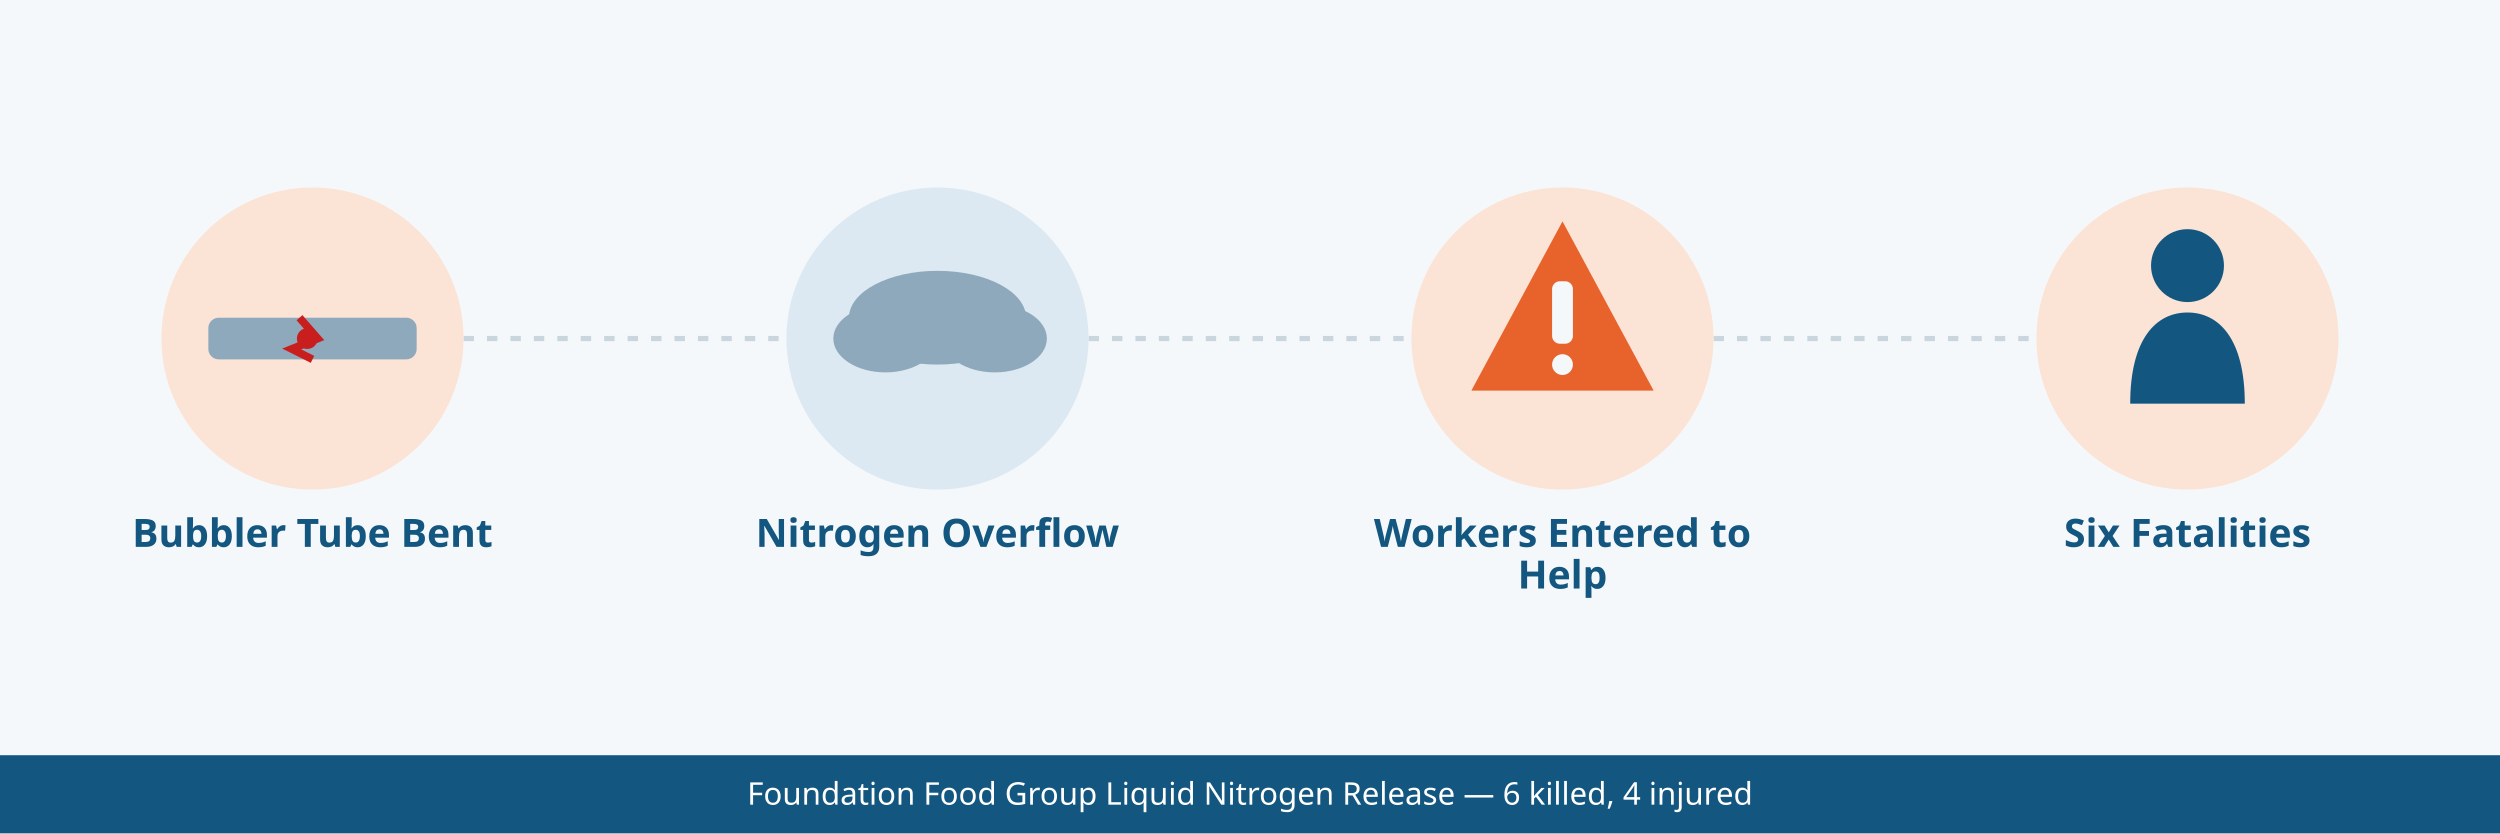
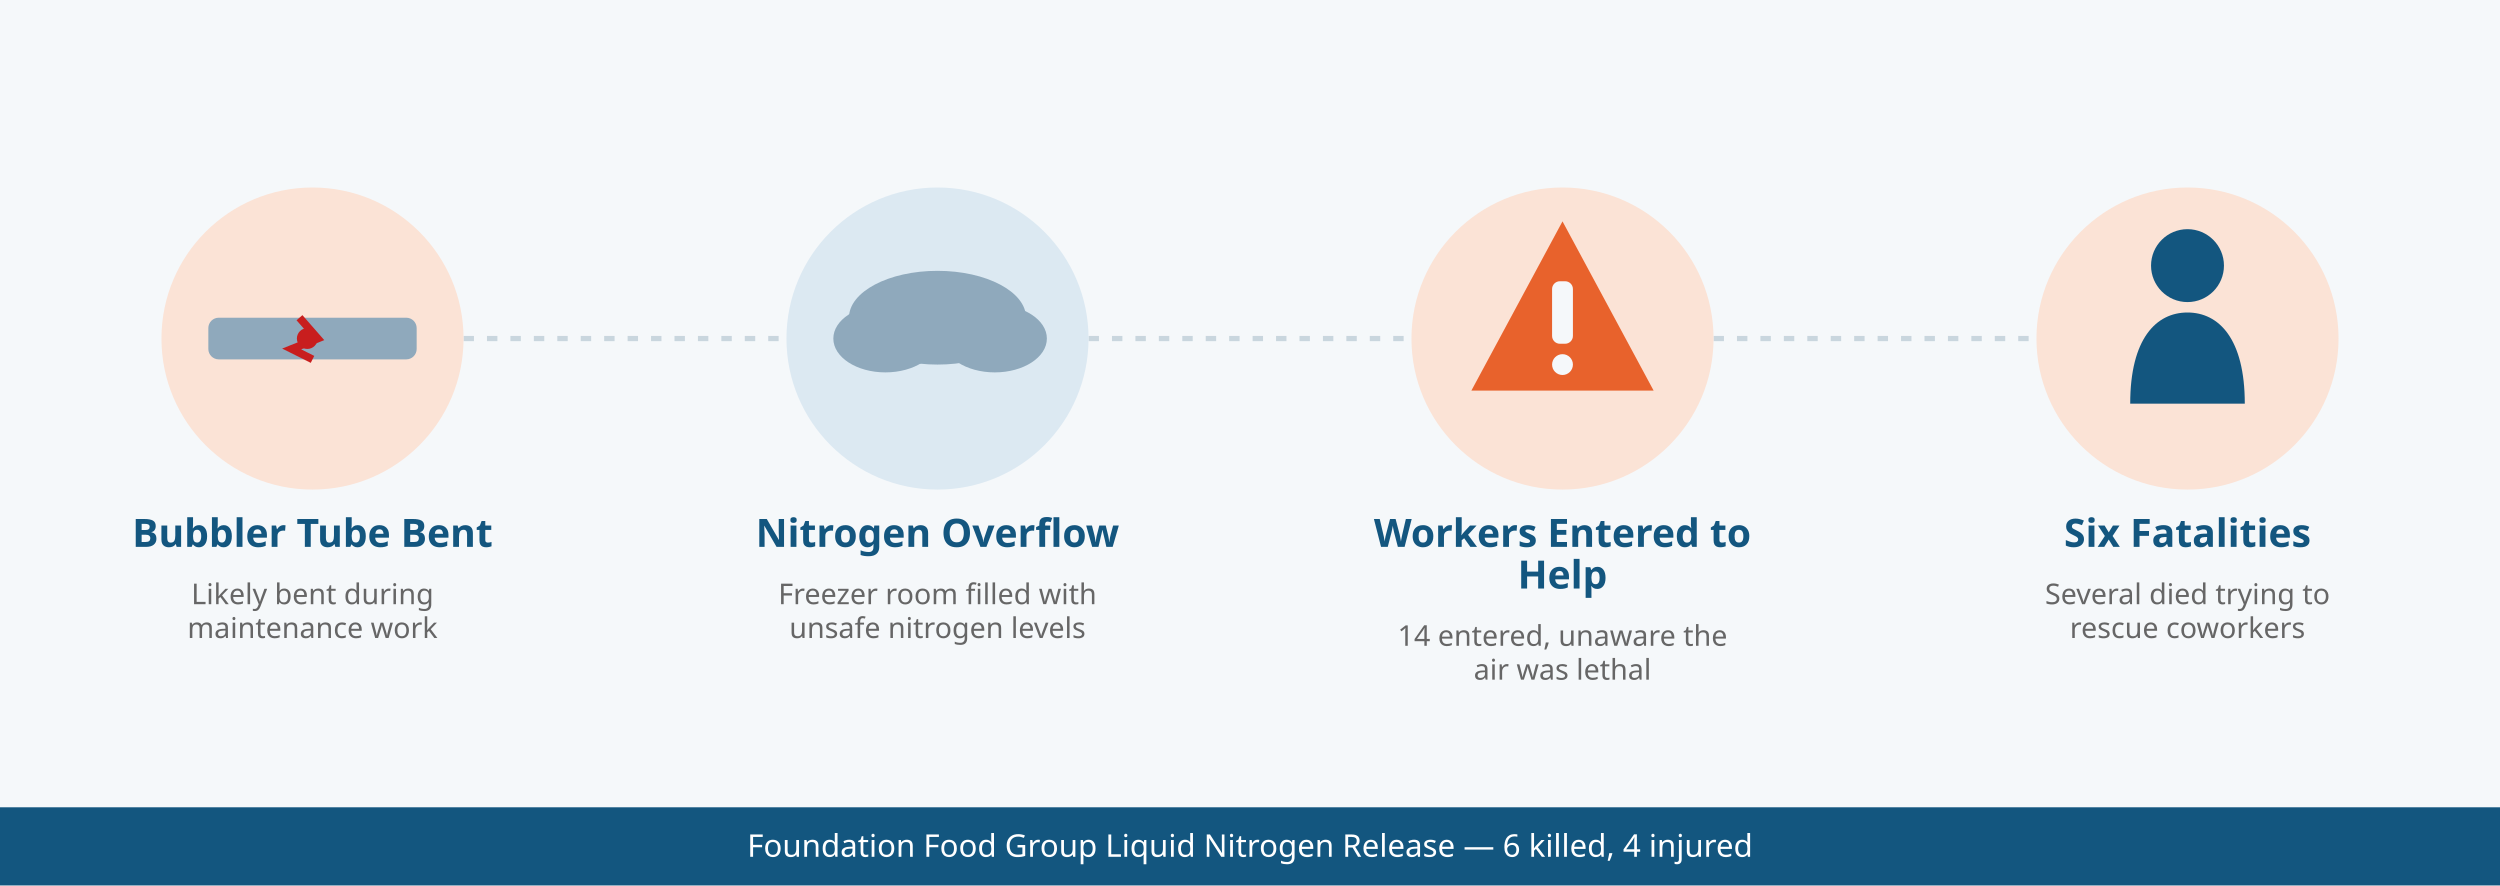
- <svg xmlns="http://www.w3.org/2000/svg" viewBox="0 0 960 320" font-family="'Poppins', sans-serif">
+ <svg xmlns="http://www.w3.org/2000/svg" viewBox="0 0 960 340" font-family="'Poppins', sans-serif">
  <defs>
    <style>
      .label { font-family: 'Baloo 2', sans-serif; font-weight: 700; font-size: 15px; fill: #13567F; }
+       .sublabel { font-family: 'Poppins', sans-serif; font-size: 11px; fill: #666; }
      .arrow { stroke: #C9D6DE; stroke-width: 2; fill: none; }
    </style>
  </defs>
-   <rect width="960" height="320" fill="#F5F8FA" />
+   <rect width="960" height="340" fill="#F5F8FA" />
  <line x1="178" y1="130" x2="302" y2="130" class="arrow" stroke-dasharray="4 5" />
  <line x1="418" y1="130" x2="542" y2="130" class="arrow" stroke-dasharray="4 5" />
  <line x1="658" y1="130" x2="782" y2="130" class="arrow" stroke-dasharray="4 5" />
  <g transform="translate(60,50)">
    <circle cx="60" cy="80" r="58" fill="#FBE3D6" />
    <rect x="20" y="72" width="80" height="16" rx="4" fill="#8FA9BC" />
    <path d="M55,72 L62,80 L52,84 L60,88" stroke="#C81E1E" stroke-width="3" fill="none" />
    <circle cx="58" cy="80" r="4" fill="#C81E1E" />
    <text x="60" y="160" text-anchor="middle" class="label">Bubbler Tube Bent</text>
+     <text x="60" y="182" text-anchor="middle" class="sublabel">Likely bent during</text>
+     <text x="60" y="195" text-anchor="middle" class="sublabel">maintenance work</text>
  </g>
  <g transform="translate(300,50)">
    <circle cx="60" cy="80" r="58" fill="#DCE9F2" />
    <ellipse cx="60" cy="72" rx="34" ry="18" fill="#8FA9BC" />
    <ellipse cx="40" cy="80" rx="20" ry="13" fill="#8FA9BC" />
    <ellipse cx="82" cy="80" rx="20" ry="13" fill="#8FA9BC" />
    <text x="60" y="160" text-anchor="middle" class="label">Nitrogen Overflow</text>
+     <text x="60" y="182" text-anchor="middle" class="sublabel">Freezer room filled with</text>
+     <text x="60" y="195" text-anchor="middle" class="sublabel">unsafe nitrogen levels</text>
  </g>
  <g transform="translate(540,50)">
    <circle cx="60" cy="80" r="58" fill="#FBE3D6" />
    <path d="M60,35 L95,100 L25,100 Z" fill="#E8622C" />
    <rect x="56" y="58" width="8" height="24" rx="3" fill="#F5F8FA" />
    <circle cx="60" cy="90" r="4" fill="#F5F8FA" />
    <text x="60" y="160" text-anchor="middle" class="label">Workers Entered to</text>
    <text x="60" y="176" text-anchor="middle" class="label">Help</text>
+     <text x="60" y="198" text-anchor="middle" class="sublabel">14 entered, unaware the</text>
+     <text x="60" y="211" text-anchor="middle" class="sublabel">air was lethal</text>
  </g>
  <g transform="translate(780,50)">
    <circle cx="60" cy="80" r="58" fill="#FBE3D6" />
    <circle cx="60" cy="52" r="14" fill="#13567F" />
    <path d="M38,105 C38,80 48,70 60,70 C72,70 82,80 82,105 Z" fill="#13567F" />
    <text x="60" y="160" text-anchor="middle" class="label">Six Fatalities</text>
+     <text x="60" y="182" text-anchor="middle" class="sublabel">Several died trying to</text>
+     <text x="60" y="195" text-anchor="middle" class="sublabel">rescue coworkers</text>
  </g>
-   <rect x="0" y="290" width="960" height="30" fill="#13567F" />
-   <text x="480" y="309" text-anchor="middle" fill="#fff" font-size="12" font-family="'Poppins', sans-serif" font-weight="500">Foundation Food Group Liquid Nitrogen Release — 6 killed, 4 injured</text>
+   <rect x="0" y="310" width="960" height="30" fill="#13567F" />
+   <text x="480" y="329" text-anchor="middle" fill="#fff" font-size="12" font-family="'Poppins', sans-serif" font-weight="500">Foundation Food Group Liquid Nitrogen Release — 6 killed, 4 injured</text>
</svg>
